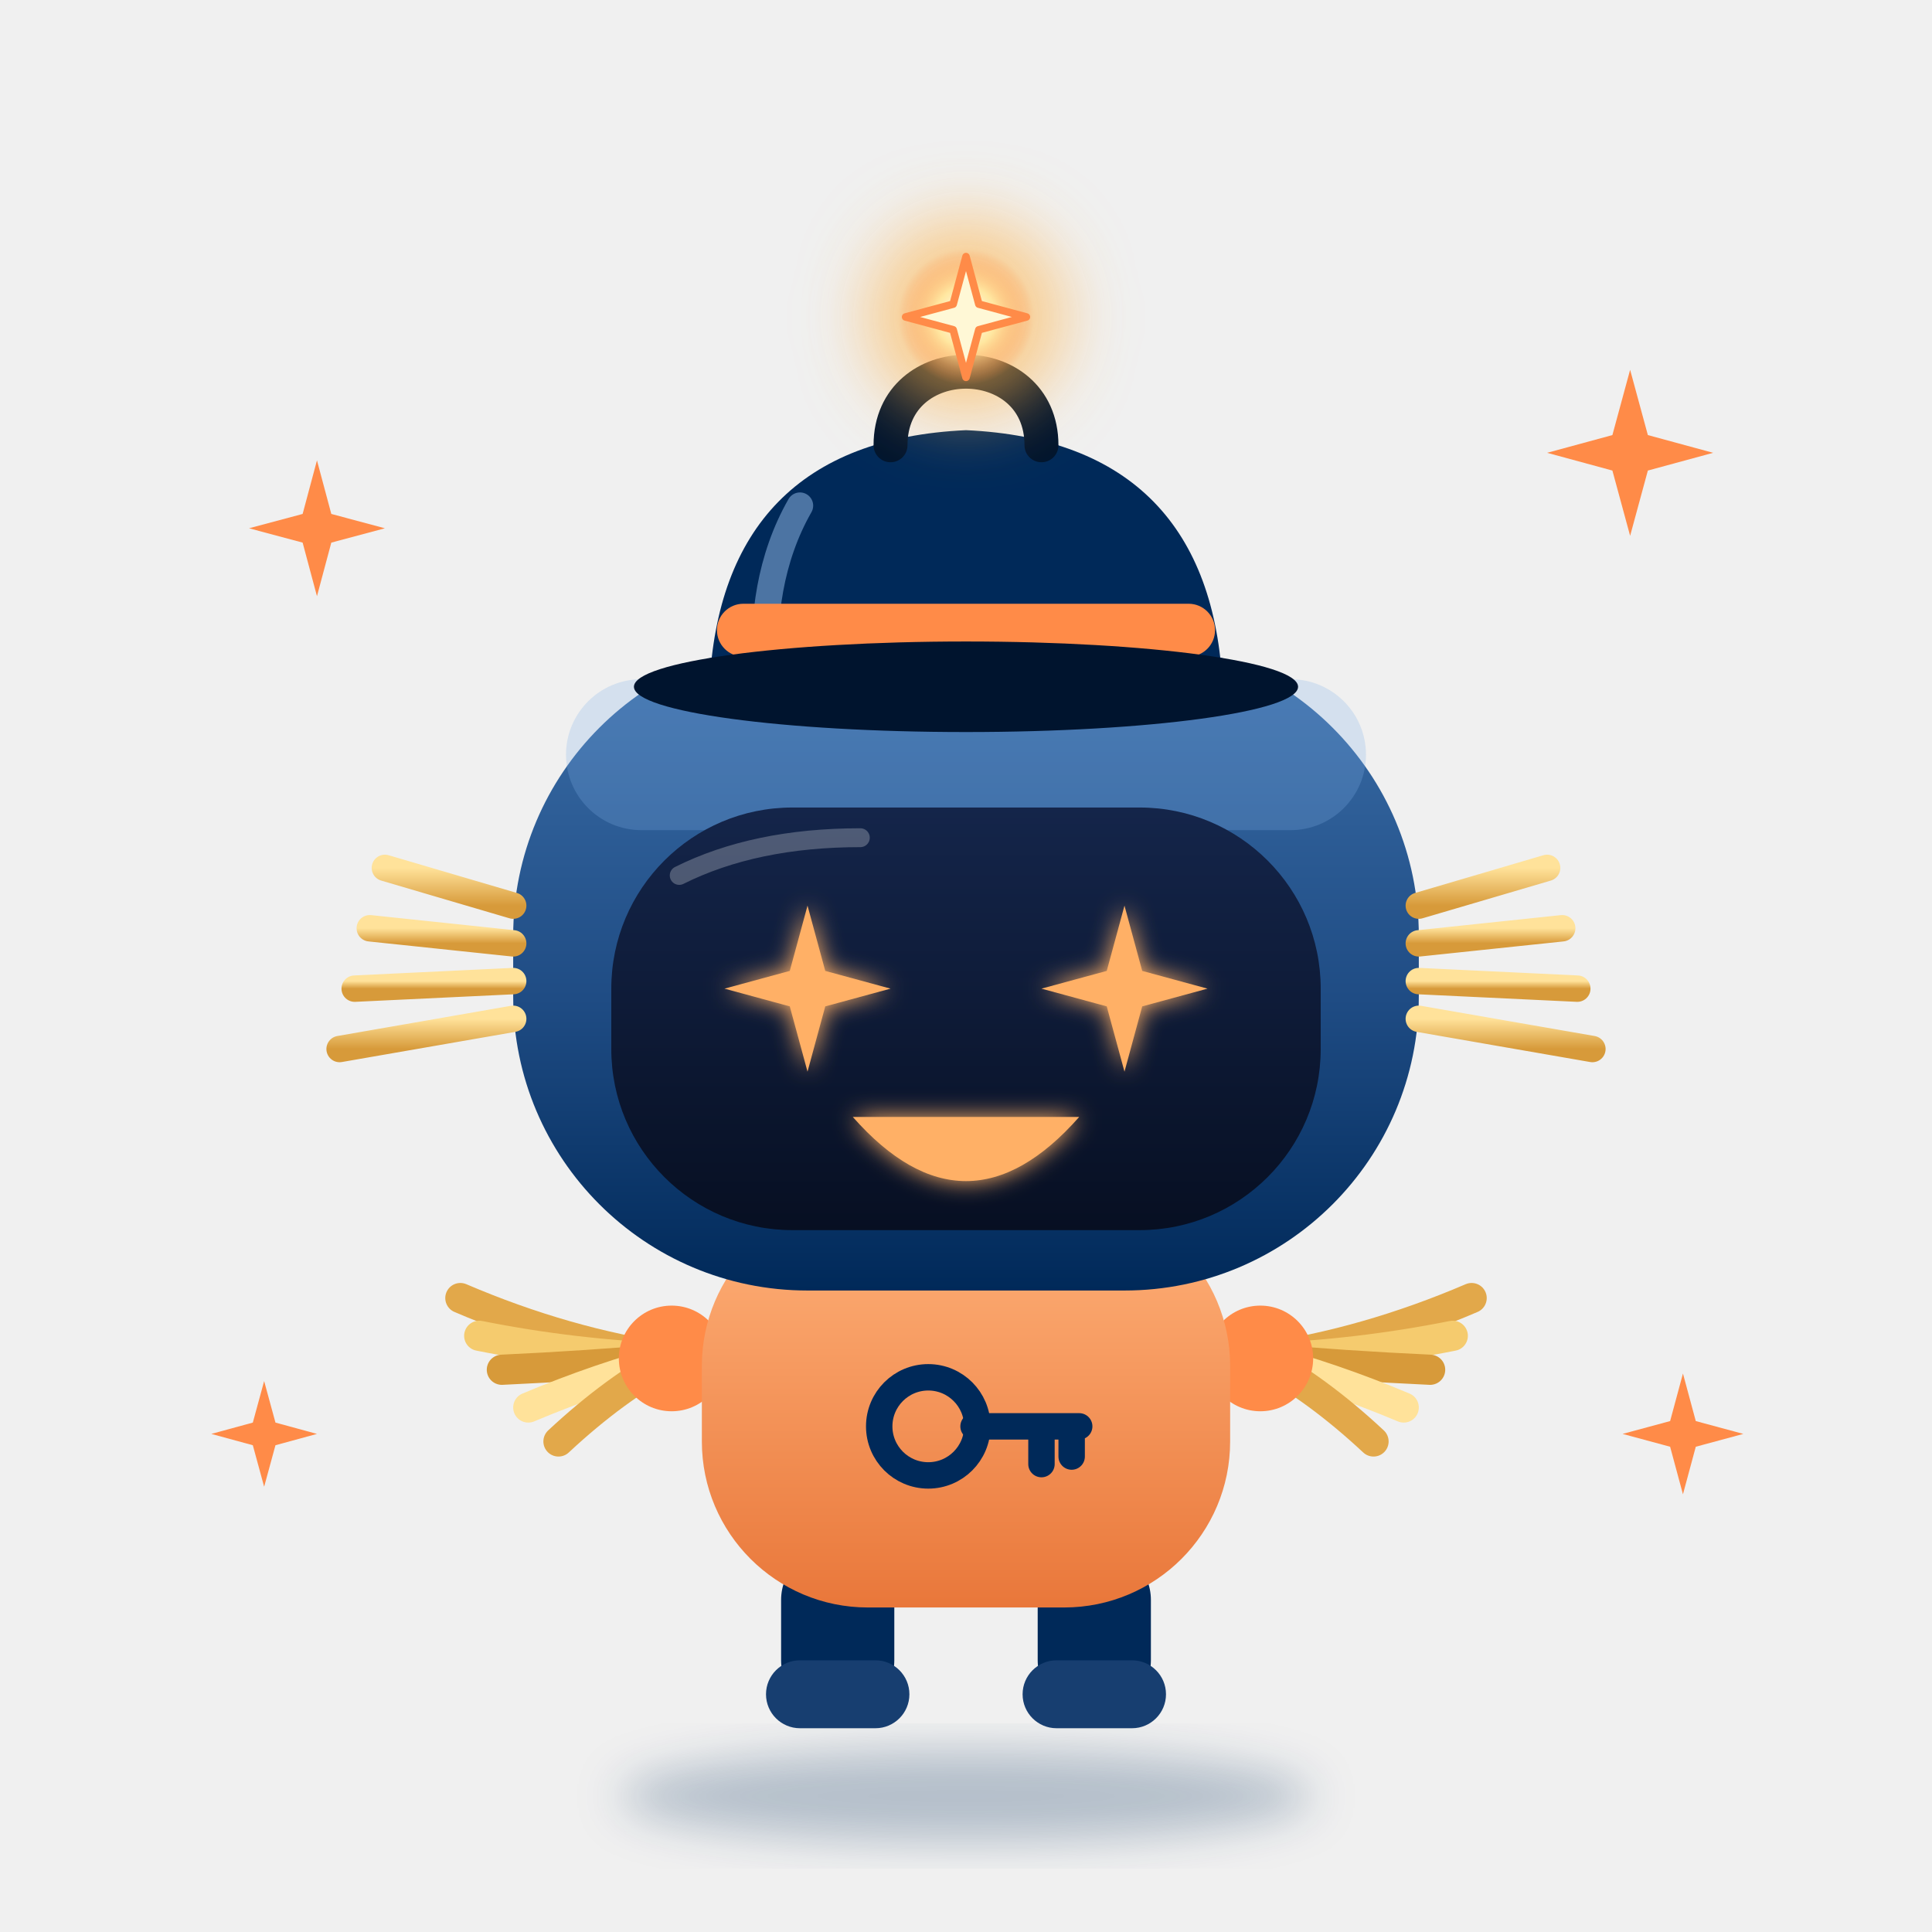
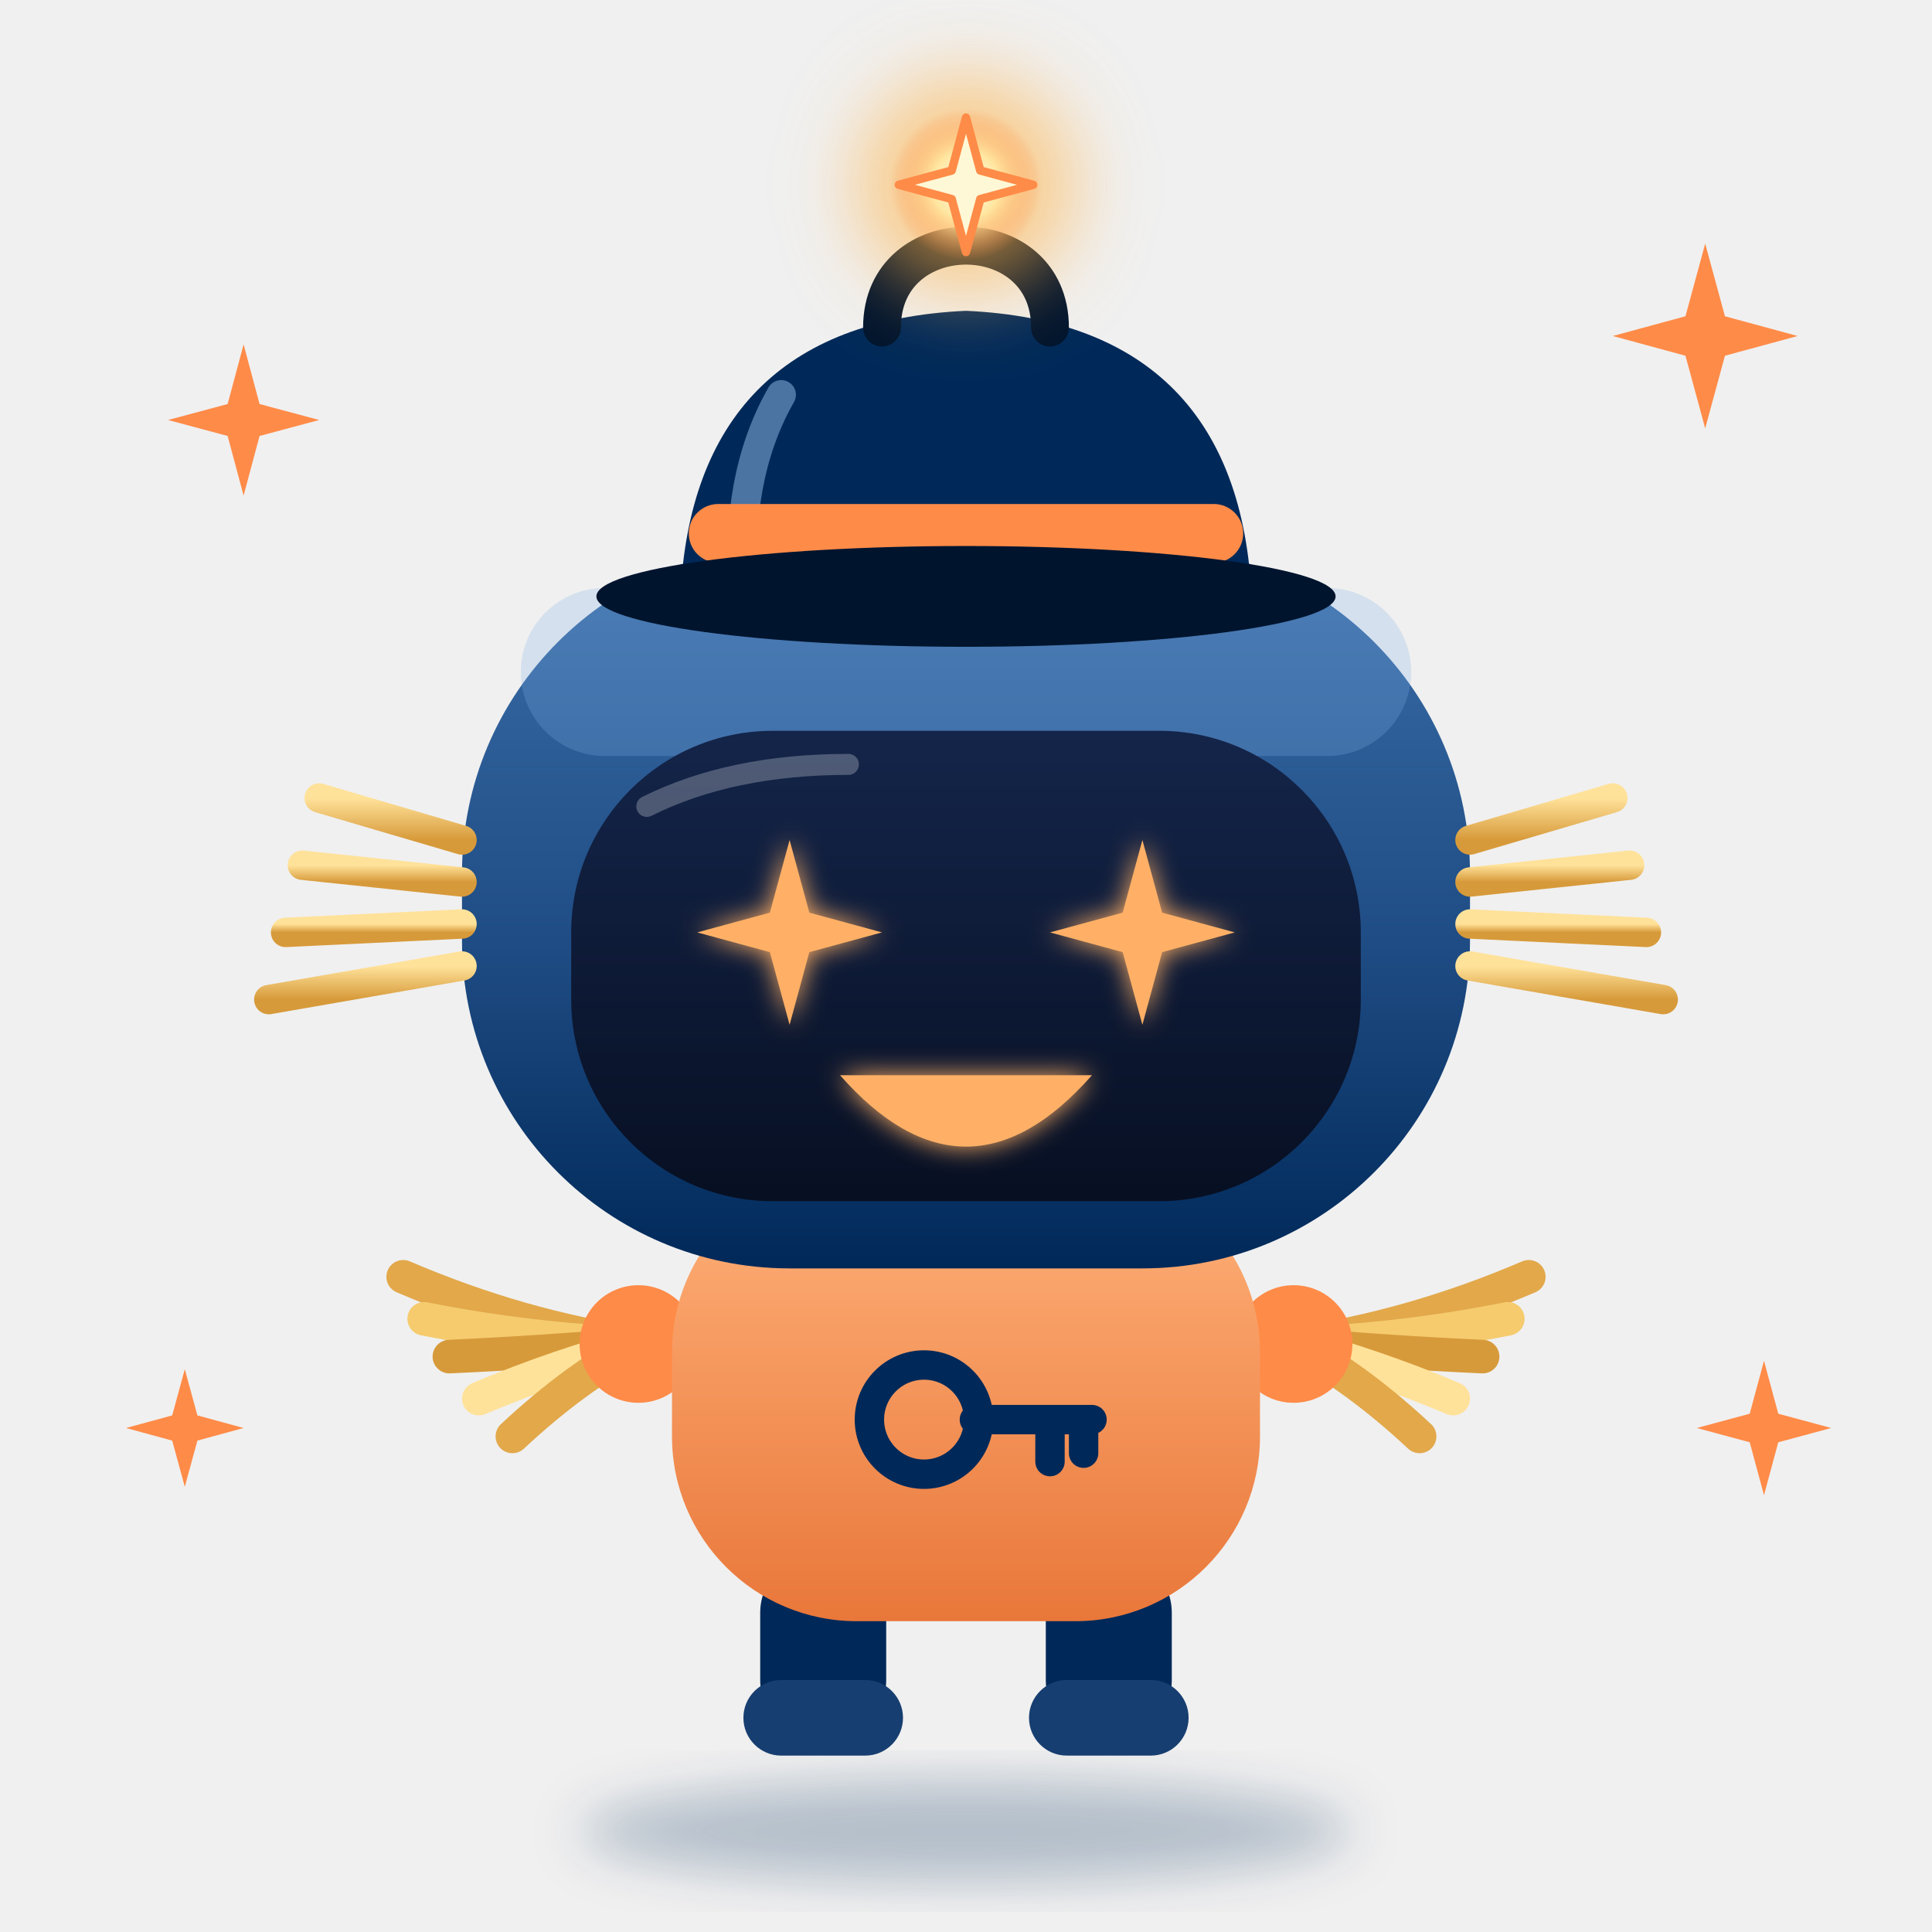
- <svg xmlns="http://www.w3.org/2000/svg" width="512" height="512" viewBox="0 0 512 512">
+ <svg xmlns="http://www.w3.org/2000/svg" width="460" height="460" viewBox="26 40 460 460">
  <defs>
    <filter id="soft" x="-30%" y="-30%" width="160%" height="160%">
      <feGaussianBlur stdDeviation="6" />
    </filter>
    <filter id="eyeglow" x="-60%" y="-60%" width="220%" height="220%">
      <feGaussianBlur stdDeviation="3" result="b" />
      <feMerge>
        <feMergeNode in="b" />
        <feMergeNode in="SourceGraphic" />
      </feMerge>
    </filter>
    <filter id="glowf" x="-80%" y="-80%" width="260%" height="260%">
      <feGaussianBlur stdDeviation="9" />
    </filter>
    <linearGradient id="shell" x1="0" y1="0" x2="0" y2="1">
      <stop offset="0" stop-color="#3B6EA8" />
      <stop offset="0.55" stop-color="#1F4C84" />
      <stop offset="1" stop-color="#002959" />
    </linearGradient>
    <linearGradient id="body" x1="0" y1="0" x2="0" y2="1">
      <stop offset="0" stop-color="#FFB27A" />
      <stop offset="1" stop-color="#E9773A" />
    </linearGradient>
    <linearGradient id="visor" x1="0" y1="0" x2="0" y2="1">
      <stop offset="0" stop-color="#14254A" />
      <stop offset="1" stop-color="#070F22" />
    </linearGradient>
    <linearGradient id="straw" x1="0" y1="0" x2="0" y2="1">
      <stop offset="0" stop-color="#FFE29A" />
      <stop offset="1" stop-color="#D79A3A" />
    </linearGradient>
    <radialGradient id="spark" cx="50%" cy="50%" r="50%">
      <stop offset="0" stop-color="#fff" />
      <stop offset="0.45" stop-color="#FFE7A0" />
      <stop offset="1" stop-color="#FF8B48" stop-opacity="0" />
    </radialGradient>
  </defs>
  <ellipse cx="256" cy="476" rx="92" ry="12" fill="#002959" opacity="0.25" filter="url(#soft)">
-     <animate attributeName="rx" values="92;78;92" dur="3s" repeatCount="indefinite" />
+     <animate attributeName="rx" values="96;64;96;96" keyTimes="0;0.4;0.75;1" dur="1.4s" repeatCount="indefinite" />
+     <animate attributeName="opacity" values="0.3;0.12;0.3;0.3" keyTimes="0;0.4;0.75;1" dur="1.4s" repeatCount="indefinite" />
  </ellipse>
  <g>
-     <animateTransform attributeName="transform" type="translate" values="0 0;0 -10;0 0" dur="3s" repeatCount="indefinite" calcMode="spline" keySplines=".45 0 .55 1;.45 0 .55 1" />
-     <rect x="207" y="410" width="30" height="44" rx="14" fill="#002959" />
-     <rect x="203" y="440" width="38" height="18" rx="9" fill="#173E70" />
-     <rect x="275" y="410" width="30" height="44" rx="14" fill="#002959" />
-     <rect x="271" y="440" width="38" height="18" rx="9" fill="#173E70" />
-     <g>
-       <path d="M178 360 Q150 356 122 344" fill="none" stroke="#E2A84A" stroke-width="8" stroke-linecap="round" />
-       <path d="M178 360 Q152 359 127 354" fill="none" stroke="#F5CB6E" stroke-width="8" stroke-linecap="round" />
-       <path d="M178 360 Q155 362 133 363" fill="none" stroke="#D79A3A" stroke-width="8" stroke-linecap="round" />
-       <path d="M178 360 Q159 365 140 373" fill="none" stroke="#FFE29A" stroke-width="8" stroke-linecap="round" />
-       <path d="M178 360 Q163 368 148 382" fill="none" stroke="#E2A84A" stroke-width="8" stroke-linecap="round" />
-       <circle cx="178" cy="360" r="14" fill="#FF8B48" />
-     </g>
-     <g>
-       <animateTransform attributeName="transform" type="rotate" values="0 334 360;-18 334 360;0 334 360" dur="1.4s" repeatCount="indefinite" />
-       <path d="M334 360 Q362 356 390 344" fill="none" stroke="#E2A84A" stroke-width="8" stroke-linecap="round" />
-       <path d="M334 360 Q360 359 385 354" fill="none" stroke="#F5CB6E" stroke-width="8" stroke-linecap="round" />
-       <path d="M334 360 Q357 362 379 363" fill="none" stroke="#D79A3A" stroke-width="8" stroke-linecap="round" />
-       <path d="M334 360 Q353 365 372 373" fill="none" stroke="#FFE29A" stroke-width="8" stroke-linecap="round" />
-       <path d="M334 360 Q349 368 364 382" fill="none" stroke="#E2A84A" stroke-width="8" stroke-linecap="round" />
-       <circle cx="334" cy="360" r="14" fill="#FF8B48" />
-     </g>
-     <rect x="186" y="318" width="140" height="108" rx="44" fill="url(#body)" />
-     <path d="M206 336 Q256 326 306 336" fill="none" stroke="#FFF1DE" stroke-width="6" stroke-linecap="round" opacity="0.6" />
-     <g transform="translate(256 378)">
-       <circle cx="-10" cy="0" r="13" fill="none" stroke="#002959" stroke-width="7" />
-       <path d="M2 0 H30 M20 0 V10 M28 0 V8" stroke="#002959" stroke-width="7" stroke-linecap="round" fill="none" />
-     </g>
-     <rect x="136" y="170" width="240" height="172" rx="78" fill="url(#shell)" />
-     <rect x="150" y="180" width="212" height="40" rx="20" fill="#7FB0E6" opacity="0.25" />
-     <path d="M136 240 L102 230" stroke="url(#straw)" stroke-width="7" stroke-linecap="round" />
-     <path d="M136 250 L98 246" stroke="url(#straw)" stroke-width="7" stroke-linecap="round" />
-     <path d="M136 260 L94 262" stroke="url(#straw)" stroke-width="7" stroke-linecap="round" />
-     <path d="M136 270 L90 278" stroke="url(#straw)" stroke-width="7" stroke-linecap="round" />
-     <path d="M376 240 L410 230" stroke="url(#straw)" stroke-width="7" stroke-linecap="round" />
-     <path d="M376 250 L414 246" stroke="url(#straw)" stroke-width="7" stroke-linecap="round" />
-     <path d="M376 260 L418 262" stroke="url(#straw)" stroke-width="7" stroke-linecap="round" />
-     <path d="M376 270 L422 278" stroke="url(#straw)" stroke-width="7" stroke-linecap="round" />
-     <rect x="162" y="214" width="188" height="112" rx="48" fill="url(#visor)" />
-     <path d="M180 232 Q200 222 228 222" fill="none" stroke="#FFFFFF" stroke-width="5" stroke-linecap="round" opacity="0.25" />
-     <g transform="translate(214 262)">
+     <animateTransform attributeName="transform" type="translate" values="0 0;0 -30;0 0;0 0" keyTimes="0;0.4;0.75;1" dur="1.4s" repeatCount="indefinite" calcMode="spline" keySplines=".2 .8 .4 1;.6 0 .8 .2;0 0 1 1" />
+     <g transform="translate(256 458)">
      <g>
-         <animateTransform attributeName="transform" type="scale" additive="sum" values="1 1;1 1;1 0.1;1 1;1 1;1 1;1 0.1;1 1;1 1" keyTimes="0;0.5;0.53;0.56;0.6;0.88;0.91;0.94;1" dur="5.5s" repeatCount="indefinite" />
-         <path d="M0.0 -22.0 L4.7 -4.7 L22.0 0.0 L4.7 4.7 L0.0 22.0 L-4.7 4.7 L-22.0 0.0 L-4.7 -4.7 Z" fill="#FFB066" filter="url(#eyeglow)" />
+         <animateTransform attributeName="transform" type="scale" values="1 1;0.96 1.06;1 1;1.1 0.88;1 1" keyTimes="0;0.4;0.7;0.78;1" dur="1.4s" repeatCount="indefinite" />
+         <g transform="translate(-256 -458)">
+           <rect x="207" y="410" width="30" height="44" rx="14" fill="#002959" />
+           <rect x="203" y="440" width="38" height="18" rx="9" fill="#173E70" />
+           <rect x="275" y="410" width="30" height="44" rx="14" fill="#002959" />
+           <rect x="271" y="440" width="38" height="18" rx="9" fill="#173E70" />
+           <g>
+             <animateTransform attributeName="transform" type="rotate" values="0 178 360;32 178 360;0 178 360" dur="0.7s" repeatCount="indefinite" />
+             <path d="M178 360 Q150 356 122 344" fill="none" stroke="#E2A84A" stroke-width="8" stroke-linecap="round" />
+             <path d="M178 360 Q152 359 127 354" fill="none" stroke="#F5CB6E" stroke-width="8" stroke-linecap="round" />
+             <path d="M178 360 Q155 362 133 363" fill="none" stroke="#D79A3A" stroke-width="8" stroke-linecap="round" />
+             <path d="M178 360 Q159 365 140 373" fill="none" stroke="#FFE29A" stroke-width="8" stroke-linecap="round" />
+             <path d="M178 360 Q163 368 148 382" fill="none" stroke="#E2A84A" stroke-width="8" stroke-linecap="round" />
+             <circle cx="178" cy="360" r="14" fill="#FF8B48" />
+           </g>
+           <g>
+             <animateTransform attributeName="transform" type="rotate" values="0 334 360;-32 334 360;0 334 360" dur="0.7s" repeatCount="indefinite" />
+             <path d="M334 360 Q362 356 390 344" fill="none" stroke="#E2A84A" stroke-width="8" stroke-linecap="round" />
+             <path d="M334 360 Q360 359 385 354" fill="none" stroke="#F5CB6E" stroke-width="8" stroke-linecap="round" />
+             <path d="M334 360 Q357 362 379 363" fill="none" stroke="#D79A3A" stroke-width="8" stroke-linecap="round" />
+             <path d="M334 360 Q353 365 372 373" fill="none" stroke="#FFE29A" stroke-width="8" stroke-linecap="round" />
+             <path d="M334 360 Q349 368 364 382" fill="none" stroke="#E2A84A" stroke-width="8" stroke-linecap="round" />
+             <circle cx="334" cy="360" r="14" fill="#FF8B48" />
+           </g>
+           <rect x="186" y="318" width="140" height="108" rx="44" fill="url(#body)" />
+           <path d="M206 336 Q256 326 306 336" fill="none" stroke="#FFF1DE" stroke-width="6" stroke-linecap="round" opacity="0.6" />
+           <g transform="translate(256 378)">
+             <circle cx="-10" cy="0" r="13" fill="none" stroke="#002959" stroke-width="7" />
+             <path d="M2 0 H30 M20 0 V10 M28 0 V8" stroke="#002959" stroke-width="7" stroke-linecap="round" fill="none" />
+           </g>
+           <g>
+             <animateTransform attributeName="transform" type="rotate" values="-7 256 300;7 256 300;-7 256 300" dur="2.8s" repeatCount="indefinite" calcMode="spline" keySplines=".45 0 .55 1;.45 0 .55 1" />
+             <rect x="136" y="170" width="240" height="172" rx="78" fill="url(#shell)" />
+             <rect x="150" y="180" width="212" height="40" rx="20" fill="#7FB0E6" opacity="0.25" />
+             <path d="M136 240 L102 230" stroke="url(#straw)" stroke-width="7" stroke-linecap="round" />
+             <path d="M136 250 L98 246" stroke="url(#straw)" stroke-width="7" stroke-linecap="round" />
+             <path d="M136 260 L94 262" stroke="url(#straw)" stroke-width="7" stroke-linecap="round" />
+             <path d="M136 270 L90 278" stroke="url(#straw)" stroke-width="7" stroke-linecap="round" />
+             <path d="M376 240 L410 230" stroke="url(#straw)" stroke-width="7" stroke-linecap="round" />
+             <path d="M376 250 L414 246" stroke="url(#straw)" stroke-width="7" stroke-linecap="round" />
+             <path d="M376 260 L418 262" stroke="url(#straw)" stroke-width="7" stroke-linecap="round" />
+             <path d="M376 270 L422 278" stroke="url(#straw)" stroke-width="7" stroke-linecap="round" />
+             <rect x="162" y="214" width="188" height="112" rx="48" fill="url(#visor)" />
+             <path d="M180 232 Q200 222 228 222" fill="none" stroke="#FFFFFF" stroke-width="5" stroke-linecap="round" opacity="0.25" />
+             <g transform="translate(214 262)">
+               <g>
+                 <animateTransform attributeName="transform" type="scale" additive="sum" values="1 1;1 1;1 0.1;1 1;1 1;1 1;1 0.1;1 1;1 1" keyTimes="0;0.5;0.53;0.56;0.6;0.88;0.91;0.94;1" dur="5.5s" repeatCount="indefinite" />
+                 <path d="M0.0 -22.0 L4.7 -4.7 L22.0 0.0 L4.7 4.7 L0.0 22.0 L-4.7 4.7 L-22.0 0.0 L-4.7 -4.7 Z" fill="#FFB066" filter="url(#eyeglow)" />
+               </g>
+             </g>
+             <g transform="translate(298 262)">
+               <g>
+                 <animateTransform attributeName="transform" type="scale" additive="sum" values="1 1;1 1;1 0.1;1 1;1 1;1 1;1 0.1;1 1;1 1" keyTimes="0;0.5;0.53;0.56;0.6;0.88;0.91;0.94;1" dur="5.5s" repeatCount="indefinite" />
+                 <path d="M0.0 -22.0 L4.7 -4.7 L22.0 0.0 L4.7 4.7 L0.0 22.0 L-4.7 4.7 L-22.0 0.0 L-4.7 -4.7 Z" fill="#FFB066" filter="url(#eyeglow)" />
+               </g>
+             </g>
+             <path d="M226 296 Q256 330 286 296 Z" fill="#FFB066" filter="url(#eyeglow)" />
+             <path d="M188 182 C190 140 212 116 256 114 C300 116 322 140 324 182 Z" fill="#002959" />
+             <path d="M212 134 C204 148 202 164 203 178" fill="none" stroke="#7FA6D3" stroke-width="7" stroke-linecap="round" opacity="0.6" />
+             <rect x="190" y="160" width="132" height="14" rx="7" fill="#FF8B48" />
+             <ellipse cx="256" cy="182" rx="88" ry="12" fill="#00142E" />
+             <path d="M236 118 C236 92 276 92 276 118" fill="none" stroke="#00142E" stroke-width="9" stroke-linecap="round" />
+             <circle cx="256" cy="84" r="26" fill="#FFB347" opacity="0.6" filter="url(#glowf)">
+               <animate attributeName="opacity" values="0.35;0.9;0.35" dur="1.8s" repeatCount="indefinite" />
+             </circle>
+             <circle cx="256" cy="84" r="18" fill="url(#spark)" />
+             <path d="M256.0 68.0 L259.4 80.6 L272.0 84.0 L259.4 87.4 L256.0 100.0 L252.6 87.4 L240.0 84.0 L252.6 80.6 Z" fill="#FFF8D6" stroke="#FF8B48" stroke-width="2" stroke-linejoin="round" />
+           </g>
+           <g>
+             <path d="M84.0 122.0 L87.8 136.2 L102.0 140.0 L87.8 143.8 L84.0 158.0 L80.2 143.8 L66.0 140.0 L80.2 136.2 Z" fill="#FF8B48" />
+             <animate attributeName="opacity" values="1;0.2;1" dur="1.3s" repeatCount="indefinite" />
+           </g>
+           <g>
+             <path d="M432.0 98.0 L436.7 115.3 L454.0 120.0 L436.7 124.7 L432.0 142.0 L427.3 124.7 L410.0 120.0 L427.3 115.3 Z" fill="#FF8B48" />
+             <animate attributeName="opacity" values="1;0.2;1" dur="1.6s" repeatCount="indefinite" />
+           </g>
+           <g>
+             <path d="M70.0 366.0 L73.0 377.0 L84.0 380.0 L73.0 383.0 L70.0 394.0 L67.0 383.0 L56.0 380.0 L67.0 377.0 Z" fill="#FF8B48" />
+             <animate attributeName="opacity" values="1;0.2;1" dur="1.9s" repeatCount="indefinite" />
+           </g>
+           <g>
+             <path d="M446.0 364.0 L449.4 376.6 L462.0 380.0 L449.4 383.4 L446.0 396.0 L442.6 383.4 L430.0 380.0 L442.6 376.6 Z" fill="#FF8B48" />
+             <animate attributeName="opacity" values="1;0.2;1" dur="2.2s" repeatCount="indefinite" />
+           </g>
+         </g>
      </g>
-     </g>
-     <g transform="translate(298 262)">
-       <g>
-         <animateTransform attributeName="transform" type="scale" additive="sum" values="1 1;1 1;1 0.1;1 1;1 1;1 1;1 0.1;1 1;1 1" keyTimes="0;0.5;0.53;0.56;0.6;0.88;0.91;0.94;1" dur="5.5s" repeatCount="indefinite" />
-         <path d="M0.0 -22.0 L4.7 -4.7 L22.0 0.0 L4.7 4.7 L0.0 22.0 L-4.7 4.7 L-22.0 0.0 L-4.7 -4.7 Z" fill="#FFB066" filter="url(#eyeglow)" />
-       </g>
-     </g>
-     <path d="M226 296 Q256 330 286 296 Z" fill="#FFB066" filter="url(#eyeglow)" />
-     <path d="M188 182 C190 140 212 116 256 114 C300 116 322 140 324 182 Z" fill="#002959" />
-     <path d="M212 134 C204 148 202 164 203 178" fill="none" stroke="#7FA6D3" stroke-width="7" stroke-linecap="round" opacity="0.6" />
-     <rect x="190" y="160" width="132" height="14" rx="7" fill="#FF8B48" />
-     <ellipse cx="256" cy="182" rx="88" ry="12" fill="#00142E" />
-     <path d="M236 118 C236 92 276 92 276 118" fill="none" stroke="#00142E" stroke-width="9" stroke-linecap="round" />
-     <circle cx="256" cy="84" r="26" fill="#FFB347" opacity="0.6" filter="url(#glowf)">
-       <animate attributeName="opacity" values="0.35;0.9;0.35" dur="1.8s" repeatCount="indefinite" />
-     </circle>
-     <circle cx="256" cy="84" r="18" fill="url(#spark)" />
-     <path d="M256.0 68.0 L259.4 80.6 L272.0 84.0 L259.4 87.4 L256.0 100.0 L252.6 87.4 L240.0 84.0 L252.6 80.6 Z" fill="#FFF8D6" stroke="#FF8B48" stroke-width="2" stroke-linejoin="round" />
-     <g>
-       <path d="M84.0 122.0 L87.8 136.2 L102.0 140.0 L87.8 143.8 L84.0 158.0 L80.2 143.8 L66.0 140.0 L80.2 136.2 Z" fill="#FF8B48" />
-       <animate attributeName="opacity" values="1;0.2;1" dur="1.3s" repeatCount="indefinite" />
-     </g>
-     <g>
-       <path d="M432.0 98.0 L436.7 115.3 L454.0 120.0 L436.7 124.7 L432.0 142.0 L427.3 124.7 L410.0 120.0 L427.3 115.3 Z" fill="#FF8B48" />
-       <animate attributeName="opacity" values="1;0.2;1" dur="1.6s" repeatCount="indefinite" />
-     </g>
-     <g>
-       <path d="M70.0 366.0 L73.0 377.0 L84.0 380.0 L73.0 383.0 L70.0 394.0 L67.0 383.0 L56.0 380.0 L67.0 377.0 Z" fill="#FF8B48" />
-       <animate attributeName="opacity" values="1;0.2;1" dur="1.9s" repeatCount="indefinite" />
-     </g>
-     <g>
-       <path d="M446.0 364.0 L449.4 376.6 L462.0 380.0 L449.4 383.4 L446.0 396.0 L442.6 383.4 L430.0 380.0 L442.6 376.6 Z" fill="#FF8B48" />
-       <animate attributeName="opacity" values="1;0.2;1" dur="2.2s" repeatCount="indefinite" />
    </g>
  </g>
</svg>
